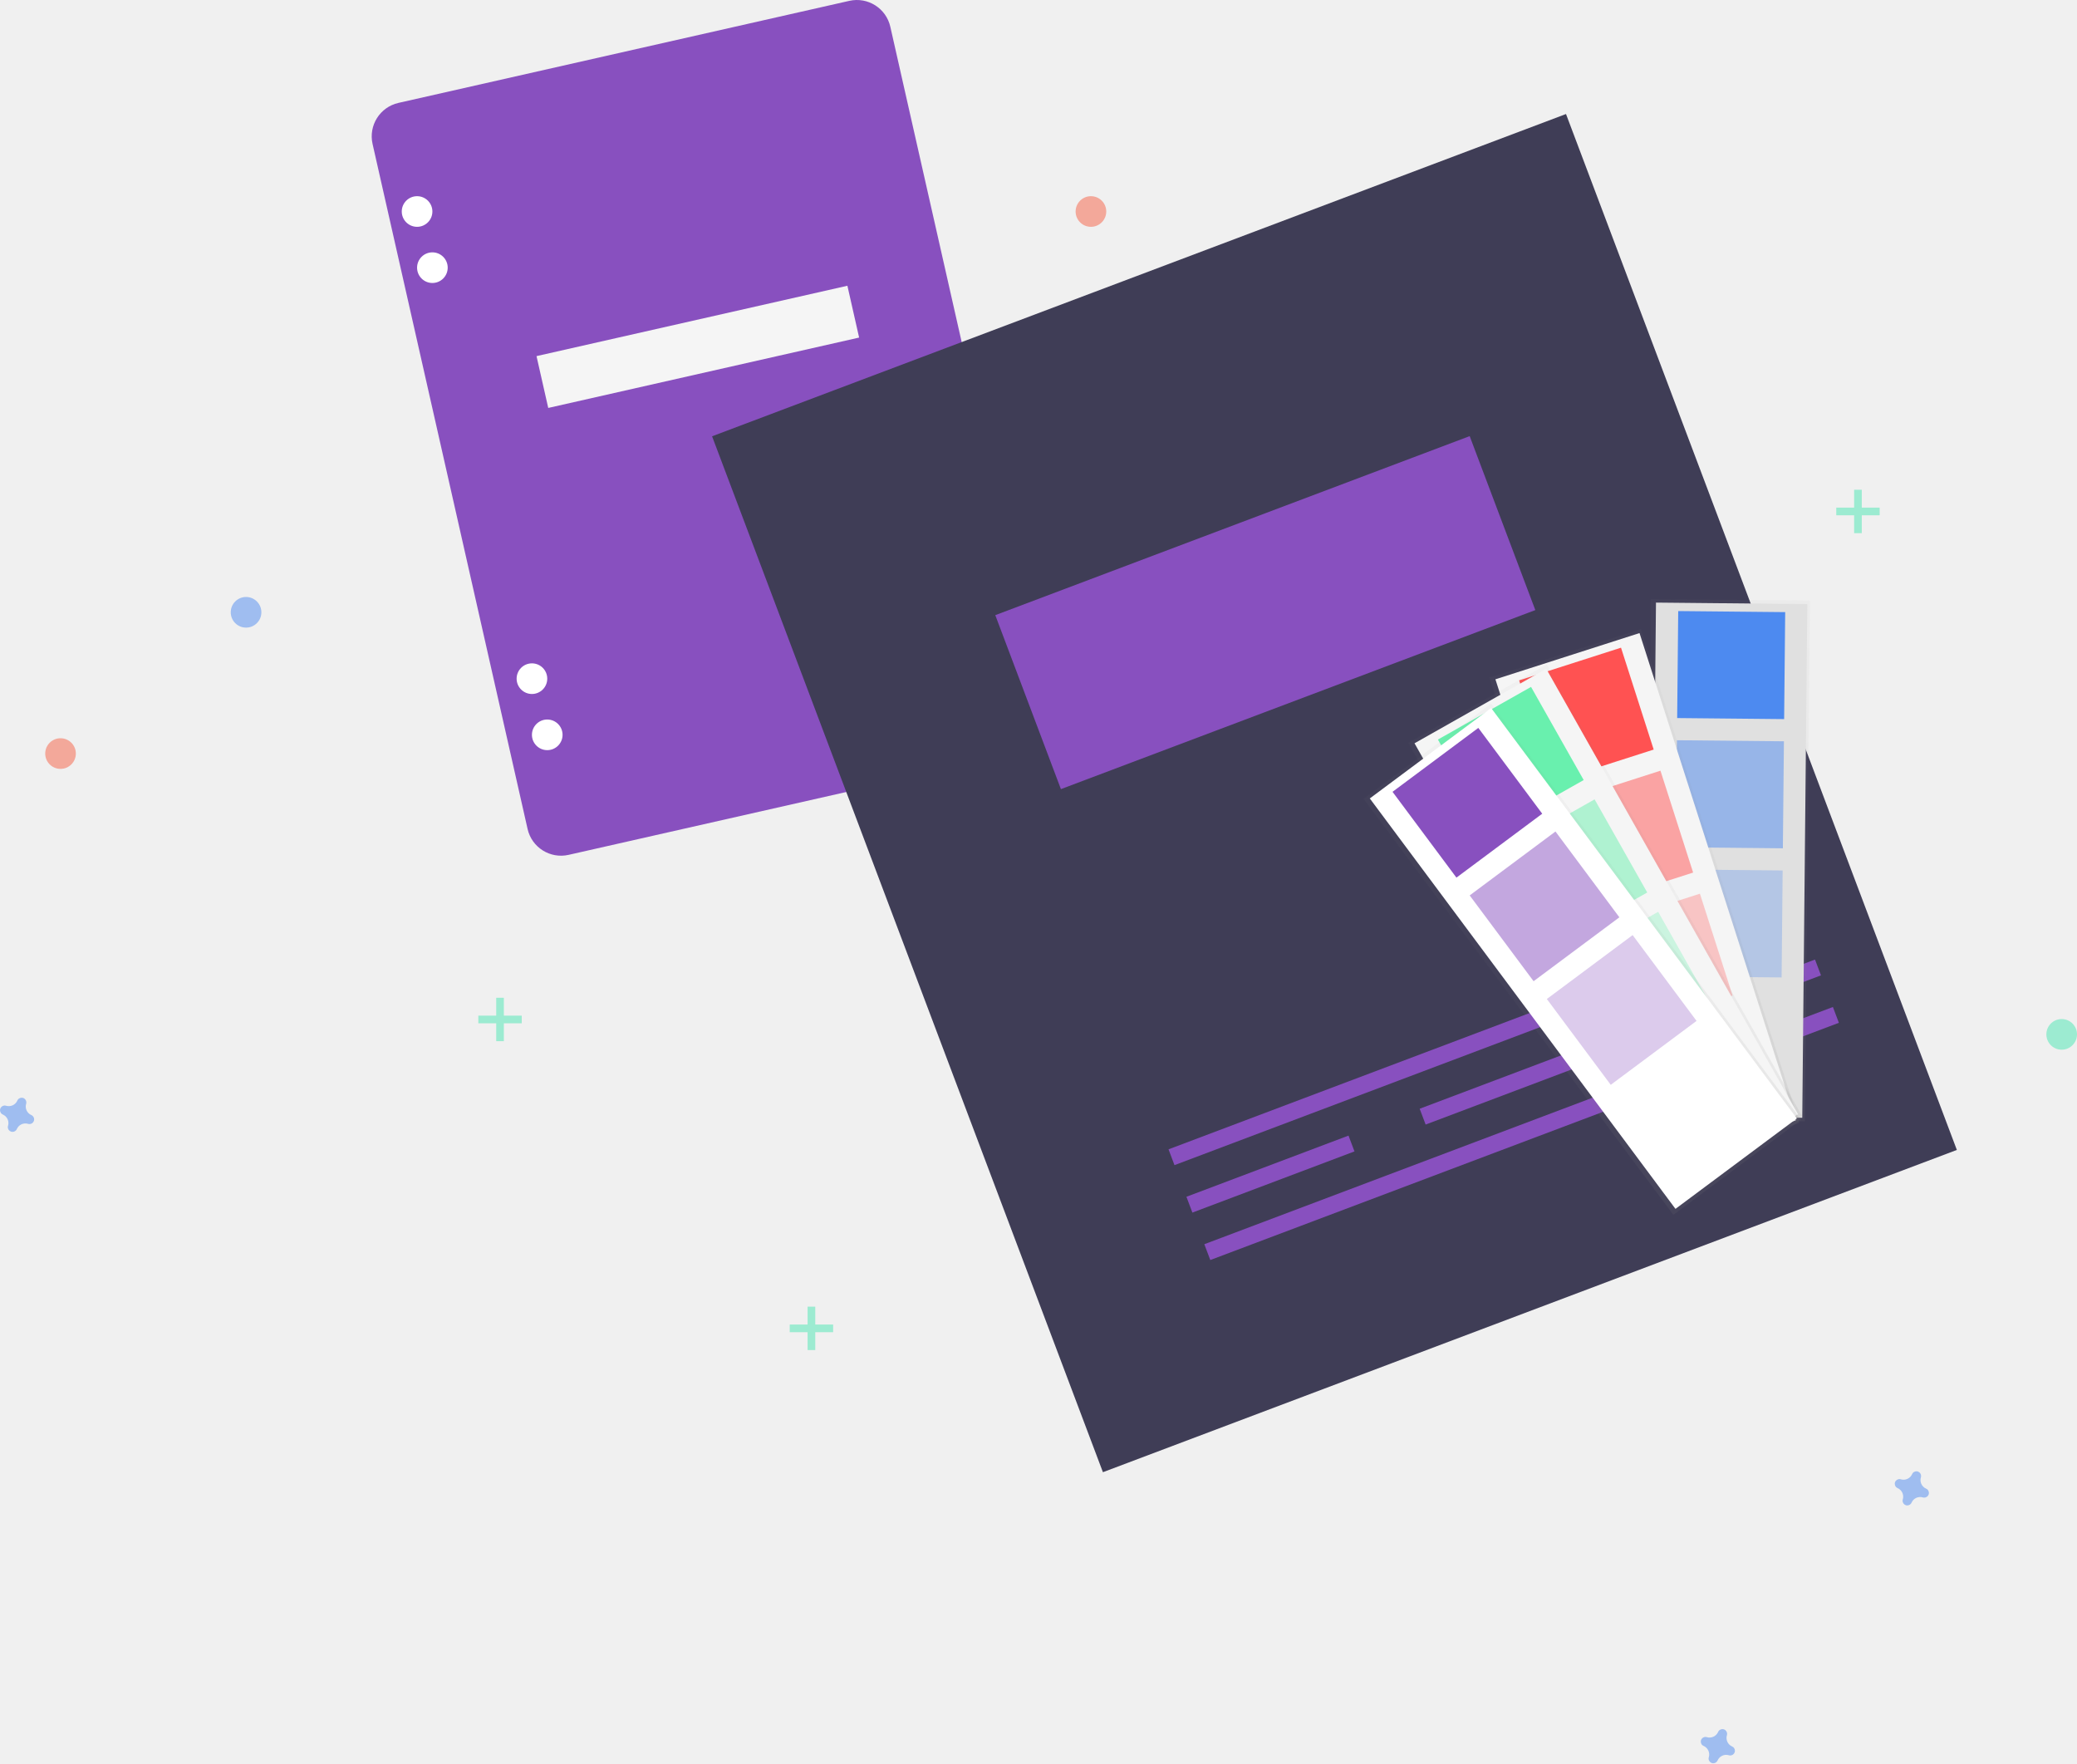
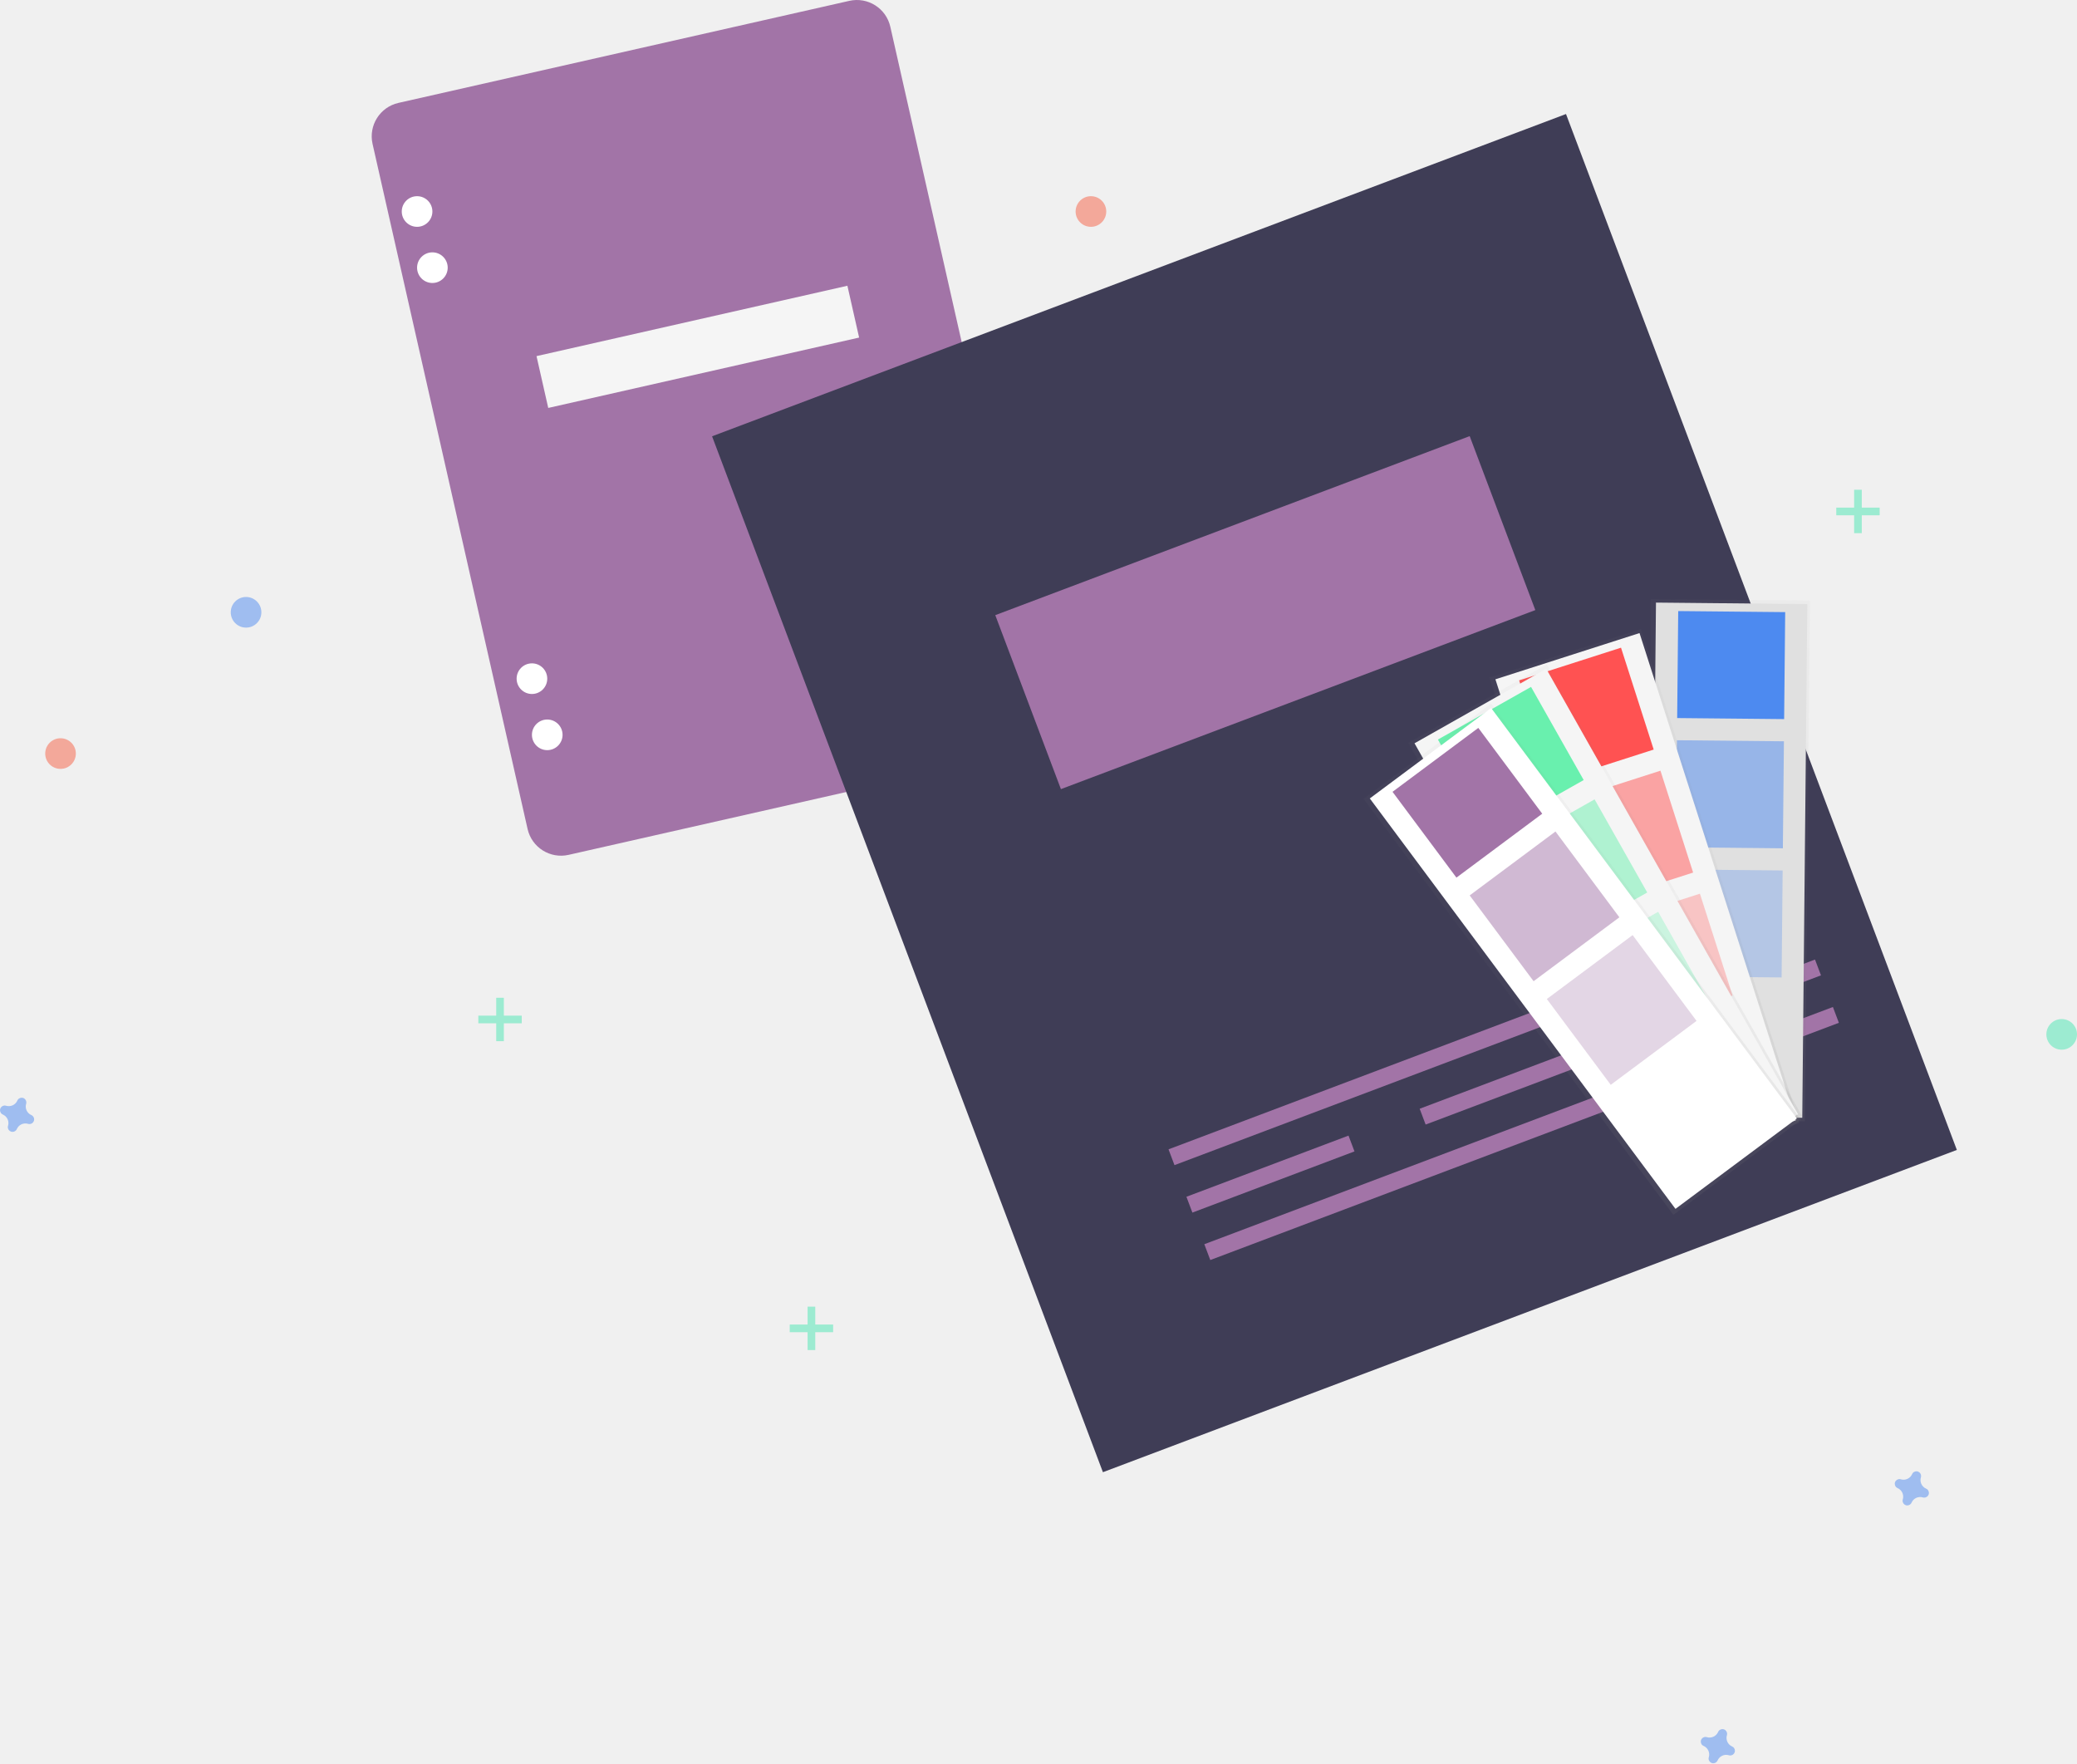
<svg xmlns="http://www.w3.org/2000/svg" xmlns:xlink="http://www.w3.org/1999/xlink" id="f31880e0-b367-484e-a419-f98cd1dead11" data-name="Layer 1" width="813.716" height="690.73" viewBox="0 0 813.716 690.73">
  <defs>
    <linearGradient id="a85ba63f-8549-4f69-990e-10de2daaa97e" x1="605.019" y1="672.369" x2="605.019" y2="468.407" gradientTransform="translate(1440.445 -163.4341) rotate(90)" gradientUnits="userSpaceOnUse">
      <stop offset="0" stop-color="gray" stop-opacity="0.25" />
      <stop offset="0.535" stop-color="gray" stop-opacity="0.12" />
      <stop offset="1" stop-color="gray" stop-opacity="0.1" />
    </linearGradient>
    <linearGradient id="fdf4694c-a3d1-47e0-8113-61d7fbddb30b" x1="595.382" y1="777.132" x2="595.382" y2="573.931" gradientTransform="translate(241.9772 -218.25)" xlink:href="#a85ba63f-8549-4f69-990e-10de2daaa97e" />
    <linearGradient id="ad62446a-526e-4d60-a026-0c607e66ba72" x1="562.29" y1="792.261" x2="562.29" y2="589.059" gradientTransform="translate(259.712 -221.9348)" xlink:href="#a85ba63f-8549-4f69-990e-10de2daaa97e" />
    <linearGradient id="a55ec3fc-d644-4cb8-8fe1-ec8babf6d4d9" x1="546.388" y1="810.629" x2="546.388" y2="607.427" gradientTransform="translate(266.6499 -228.638)" xlink:href="#a85ba63f-8549-4f69-990e-10de2daaa97e" />
  </defs>
-   <rect x="366.904" y="121.232" width="207.972" height="302.01" rx="13.435" transform="translate(-241.6191 6.02203) rotate(-12.75221)" fill="#8850bf" />
+   <rect x="366.904" y="121.232" width="207.972" height="302.01" rx="13.435" transform="translate(-241.6191 6.02203) rotate(-12.75221)" fill="#a274a7" />
  <circle cx="163.399" cy="82.853" r="6" fill="#fff" />
  <circle cx="169.399" cy="104.853" r="6" fill="#fff" />
  <circle cx="208.399" cy="265.853" r="6" fill="#fff" />
  <circle cx="214.399" cy="287.853" r="6" fill="#fff" />
  <rect x="404.091" y="230.098" width="124.876" height="20.813" transform="translate(-234.7221 4.27656) rotate(-12.75221)" fill="#f5f5f5" />
  <rect x="537.16" y="198.456" width="357.573" height="433.723" transform="matrix(0.93561, -0.35305, 0.35305, 0.93561, -293.6657, 174.8728)" fill="#3f3d56" />
-   <rect x="646.937" y="526.299" width="160.577" height="6.622" transform="translate(-333.2898 186.2146) rotate(-20.67386)" fill="#8850bf" />
-   <rect x="657.659" y="545.353" width="263.213" height="6.622" transform="translate(-336.0217 209.3449) rotate(-20.67386)" fill="#8850bf" />
-   <rect x="832.684" y="473.698" width="67.873" height="6.622" transform="translate(-305.7431 232.0404) rotate(-20.67386)" fill="#8850bf" />
-   <rect x="656.935" y="561.249" width="67.873" height="6.622" transform="translate(-347.97 175.6306) rotate(-20.67386)" fill="#8850bf" />
-   <rect x="748.316" y="526.767" width="67.873" height="6.622" transform="translate(-329.9116 205.672) rotate(-20.67386)" fill="#8850bf" />
-   <rect x="839.697" y="492.284" width="67.873" height="6.622" transform="translate(-311.8532 235.7133) rotate(-20.67386)" fill="#8850bf" />
-   <rect x="589.528" y="308.196" width="198.652" height="72.839" transform="translate(-270.449 160.7548) rotate(-20.67386)" fill="#8850bf" />
+   <rect x="646.937" y="526.299" width="160.577" height="6.622" transform="translate(-333.2898 186.2146) rotate(-20.67386)" fill="#a274a7" />
+   <rect x="657.659" y="545.353" width="263.213" height="6.622" transform="translate(-336.0217 209.3449) rotate(-20.67386)" fill="#a274a7" />
+   <rect x="832.684" y="473.698" width="67.873" height="6.622" transform="translate(-305.7431 232.0404) rotate(-20.67386)" fill="#a274a7" />
+   <rect x="656.935" y="561.249" width="67.873" height="6.622" transform="translate(-347.97 175.6306) rotate(-20.67386)" fill="#a274a7" />
+   <rect x="748.316" y="526.767" width="67.873" height="6.622" transform="translate(-329.9116 205.672) rotate(-20.67386)" fill="#a274a7" />
+   <rect x="839.697" y="492.284" width="67.873" height="6.622" transform="translate(-311.8532 235.7133) rotate(-20.67386)" fill="#a274a7" />
+   <rect x="589.528" y="308.196" width="198.652" height="72.839" transform="translate(-270.449 160.7548) rotate(-20.67386)" fill="#a274a7" />
  <g opacity="0.5">
    <rect x="726.399" y="191.853" width="3" height="17" fill="#47e6b1" />
    <rect x="919.541" y="296.489" width="3" height="17" transform="translate(1032.888 -720.6875) rotate(90)" fill="#47e6b1" />
  </g>
  <g opacity="0.5">
    <rect x="194.399" y="390.853" width="3" height="17" fill="#47e6b1" />
    <rect x="387.541" y="495.489" width="3" height="17" transform="translate(699.8877 10.31252) rotate(90)" fill="#47e6b1" />
  </g>
  <g opacity="0.5">
    <rect x="316.399" y="511.853" width="3" height="17" fill="#47e6b1" />
    <rect x="509.541" y="616.489" width="3" height="17" transform="translate(942.8877 9.31252) rotate(90)" fill="#47e6b1" />
  </g>
  <path d="M947.749,687.783a3.675,3.675,0,0,1-2.047-4.441,1.766,1.766,0,0,0,.08-.408h0a1.843,1.843,0,0,0-3.31-1.221h0a1.766,1.766,0,0,0-.204.362,3.675,3.675,0,0,1-4.441,2.047,1.767,1.767,0,0,0-.408-.08h0a1.843,1.843,0,0,0-1.221,3.31h0a1.767,1.767,0,0,0,.362.204,3.675,3.675,0,0,1,2.047,4.441,1.766,1.766,0,0,0-.08.408h0a1.843,1.843,0,0,0,3.31,1.221h0a1.766,1.766,0,0,0,.204-.362,3.675,3.675,0,0,1,4.441-2.047,1.766,1.766,0,0,0,.408.08h0a1.843,1.843,0,0,0,1.221-3.31h0A1.766,1.766,0,0,0,947.749,687.783Z" transform="translate(-193.1418 -104.635)" fill="#4d8af0" opacity="0.5" />
  <path d="M871.749,788.783a3.675,3.675,0,0,1-2.047-4.441,1.766,1.766,0,0,0,.08-.408h0a1.843,1.843,0,0,0-3.31-1.221h0a1.766,1.766,0,0,0-.204.362,3.675,3.675,0,0,1-4.441,2.047,1.767,1.767,0,0,0-.408-.08h0a1.843,1.843,0,0,0-1.221,3.31h0a1.767,1.767,0,0,0,.362.204,3.675,3.675,0,0,1,2.047,4.441,1.766,1.766,0,0,0-.08.408h0a1.843,1.843,0,0,0,3.31,1.221h0a1.766,1.766,0,0,0,.204-.362,3.675,3.675,0,0,1,4.441-2.047,1.766,1.766,0,0,0,.408.08h0a1.843,1.843,0,0,0,1.221-3.31h0A1.766,1.766,0,0,0,871.749,788.783Z" transform="translate(-193.1418 -104.635)" fill="#4d8af0" opacity="0.5" />
  <path d="M205.431,541.445a3.675,3.675,0,0,1-2.047-4.441,1.766,1.766,0,0,0,.08-.408h0a1.843,1.843,0,0,0-3.31-1.221h0a1.766,1.766,0,0,0-.204.362,3.675,3.675,0,0,1-4.441,2.047,1.766,1.766,0,0,0-.408-.08h0a1.843,1.843,0,0,0-1.221,3.31h0a1.766,1.766,0,0,0,.362.204,3.675,3.675,0,0,1,2.047,4.441,1.767,1.767,0,0,0-.08.408h0a1.843,1.843,0,0,0,3.31,1.221h0a1.766,1.766,0,0,0,.204-.362,3.675,3.675,0,0,1,4.441-2.047,1.766,1.766,0,0,0,.408.08h0a1.843,1.843,0,0,0,1.221-3.31h0A1.766,1.766,0,0,0,205.431,541.445Z" transform="translate(-193.1418 -104.635)" fill="#4d8af0" opacity="0.5" />
  <circle cx="427.399" cy="82.853" r="6" fill="#f55f44" opacity="0.5" />
  <circle cx="96.399" cy="239.853" r="6" fill="#4d8af0" opacity="0.5" />
  <circle cx="807.716" cy="405.192" r="6" fill="#47e6b1" opacity="0.5" />
  <circle cx="23.716" cy="295.192" r="6" fill="#f55f44" opacity="0.5" />
  <g opacity="0.5">
    <rect x="768.076" y="410.405" width="203.962" height="62.358" transform="translate(226.8031 1202.625) rotate(-89.43704)" fill="url(#a85ba63f-8549-4f69-990e-10de2daaa97e)" />
  </g>
  <rect x="840.922" y="340.973" width="59.291" height="201.233" transform="translate(-188.761 -113.1673) rotate(0.56296)" fill="#e0e0e0" />
  <rect x="850.417" y="344.213" width="41.913" height="41.913" transform="translate(-189.5118 -113.1789) rotate(0.56296)" fill="#4d8af0" />
  <rect x="849.92" y="394.813" width="41.913" height="41.913" transform="translate(-189.0147 -113.1716) rotate(0.56296)" fill="#4d8af0" opacity="0.5" />
  <rect x="849.423" y="445.413" width="41.913" height="41.913" transform="translate(-188.5175 -113.1643) rotate(0.56296)" fill="#4d8af0" opacity="0.3" />
  <g opacity="0.5">
    <rect x="806.183" y="355.683" width="62.358" height="203.202" transform="matrix(0.95222, -0.30542, 0.30542, 0.95222, -292.7952, 172.9655)" fill="url(#fdf4694c-a3d1-47e0-8113-61d7fbddb30b)" />
  </g>
  <rect x="808.203" y="356.891" width="59.291" height="200.473" transform="translate(-292.7242 173.1067) rotate(-17.78365)" fill="#f5f5f5" />
  <rect x="793.702" y="363.749" width="41.913" height="41.913" transform="translate(-271.7128 162.5635) rotate(-17.78365)" fill="#ff5252" />
  <rect x="809.157" y="411.934" width="41.913" height="41.913" transform="translate(-285.6909 169.5862) rotate(-17.78365)" fill="#ff5252" opacity="0.5" />
  <rect x="824.613" y="460.118" width="41.913" height="41.913" transform="translate(-299.6691 176.609) rotate(-17.78365)" fill="#ff5252" opacity="0.3" />
  <g opacity="0.5">
    <rect x="790.823" y="367.124" width="62.358" height="203.202" transform="translate(-317.3839 360.5426) rotate(-29.47802)" fill="url(#ad62446a-526e-4d60-a026-0c607e66ba72)" />
  </g>
  <rect x="792.801" y="368.237" width="59.291" height="200.474" transform="translate(-317.2026 360.729) rotate(-29.47802)" fill="#f5f5f5" />
  <rect x="764.078" y="381.312" width="41.913" height="41.913" transform="translate(-289.4671 333.7483) rotate(-29.47802)" fill="#69f0ae" />
  <rect x="788.979" y="425.364" width="41.913" height="41.913" transform="translate(-307.9208 351.7044) rotate(-29.47802)" fill="#69f0ae" opacity="0.5" />
  <rect x="813.88" y="469.415" width="41.913" height="41.913" transform="translate(-326.3745 369.6606) rotate(-29.47802)" fill="#69f0ae" opacity="0.3" />
  <g opacity="0.5">
    <rect x="781.859" y="378.789" width="62.358" height="203.202" transform="translate(-319.1042 476.1707) rotate(-36.68101)" fill="url(#a55ec3fc-d644-4cb8-8fe1-ec8babf6d4d9)" />
  </g>
  <rect x="783.802" y="379.848" width="59.291" height="200.474" transform="translate(-318.8407 476.3551) rotate(-36.68101)" fill="#fff" />
-   <rect x="747.066" y="398.142" width="41.913" height="41.913" transform="translate(-291.4058 437.1427) rotate(-36.68101)" fill="#8850bf" />
-   <rect x="777.293" y="438.724" width="41.913" height="41.913" transform="translate(-309.6618 463.2358) rotate(-36.68101)" fill="#8850bf" opacity="0.5" />
-   <rect x="807.521" y="479.306" width="41.913" height="41.913" transform="translate(-327.9177 489.3288) rotate(-36.68101)" fill="#8850bf" opacity="0.3" />
+   <rect x="747.066" y="398.142" width="41.913" height="41.913" transform="translate(-291.4058 437.1427) rotate(-36.68101)" fill="#a274a7" />
+   <rect x="777.293" y="438.724" width="41.913" height="41.913" transform="translate(-309.6618 463.2358) rotate(-36.68101)" fill="#a274a7" opacity="0.5" />
+   <rect x="807.521" y="479.306" width="41.913" height="41.913" transform="translate(-327.9177 489.3288) rotate(-36.68101)" fill="#a274a7" opacity="0.3" />
</svg>
